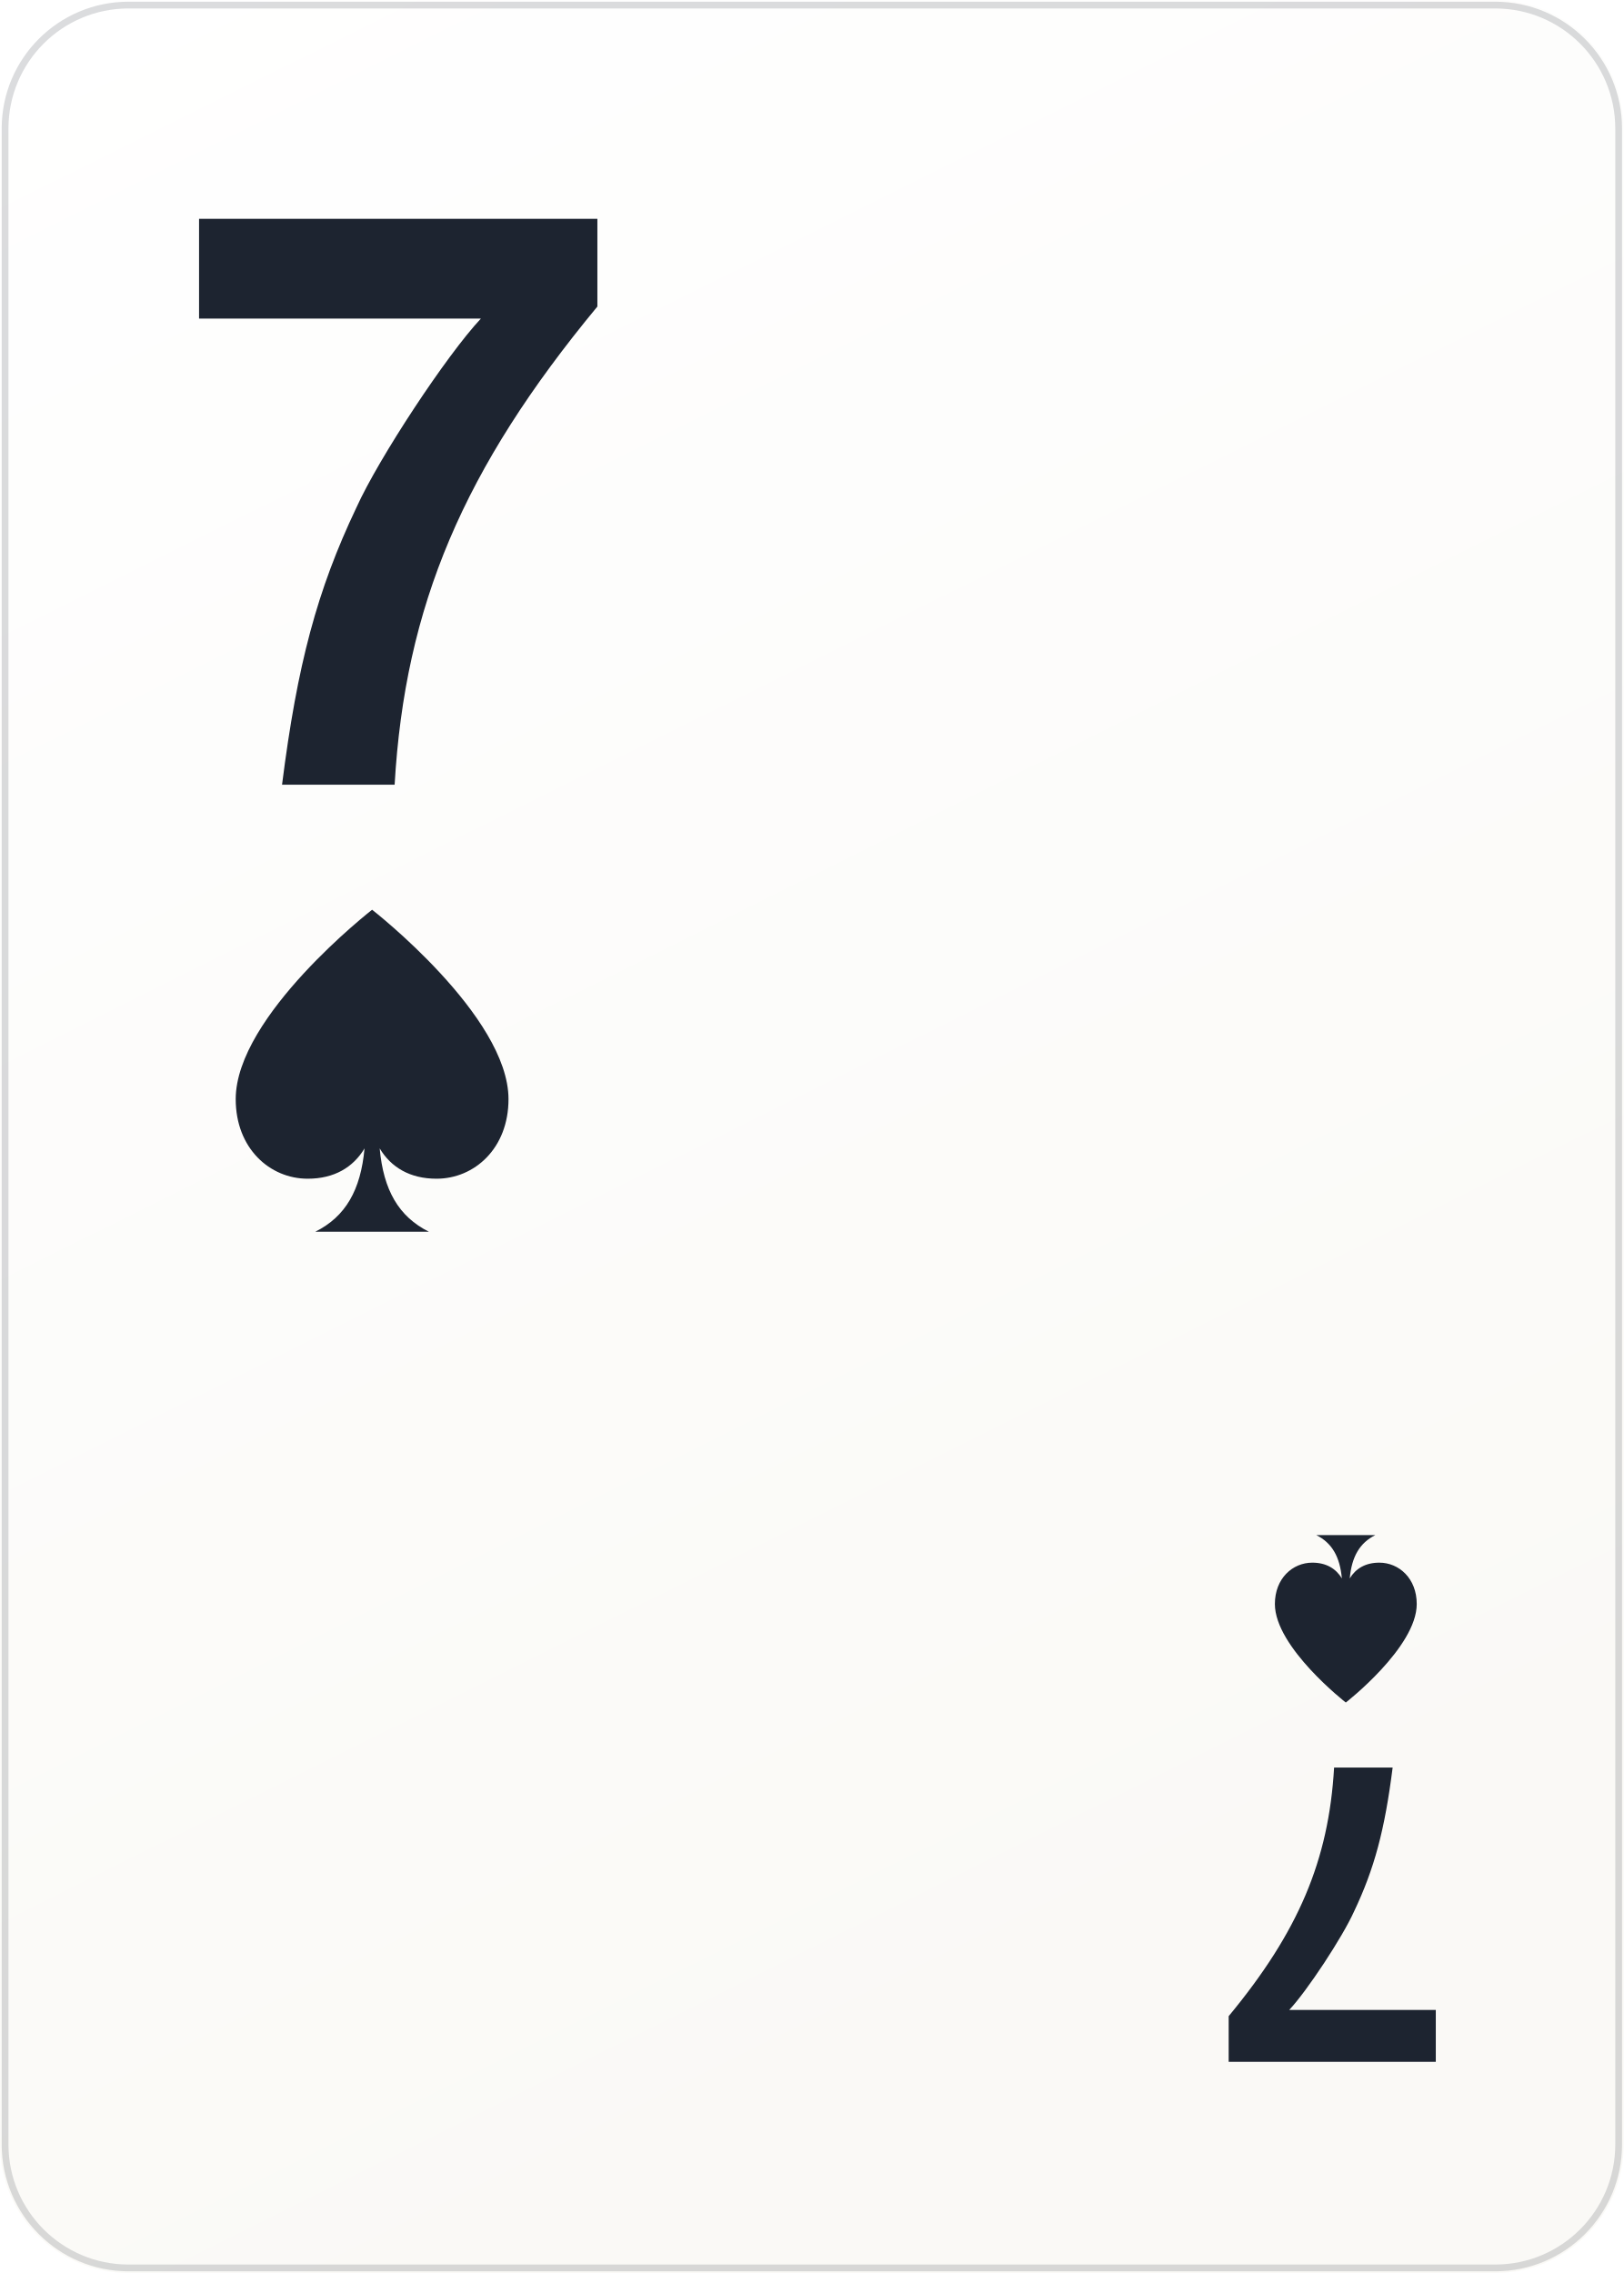
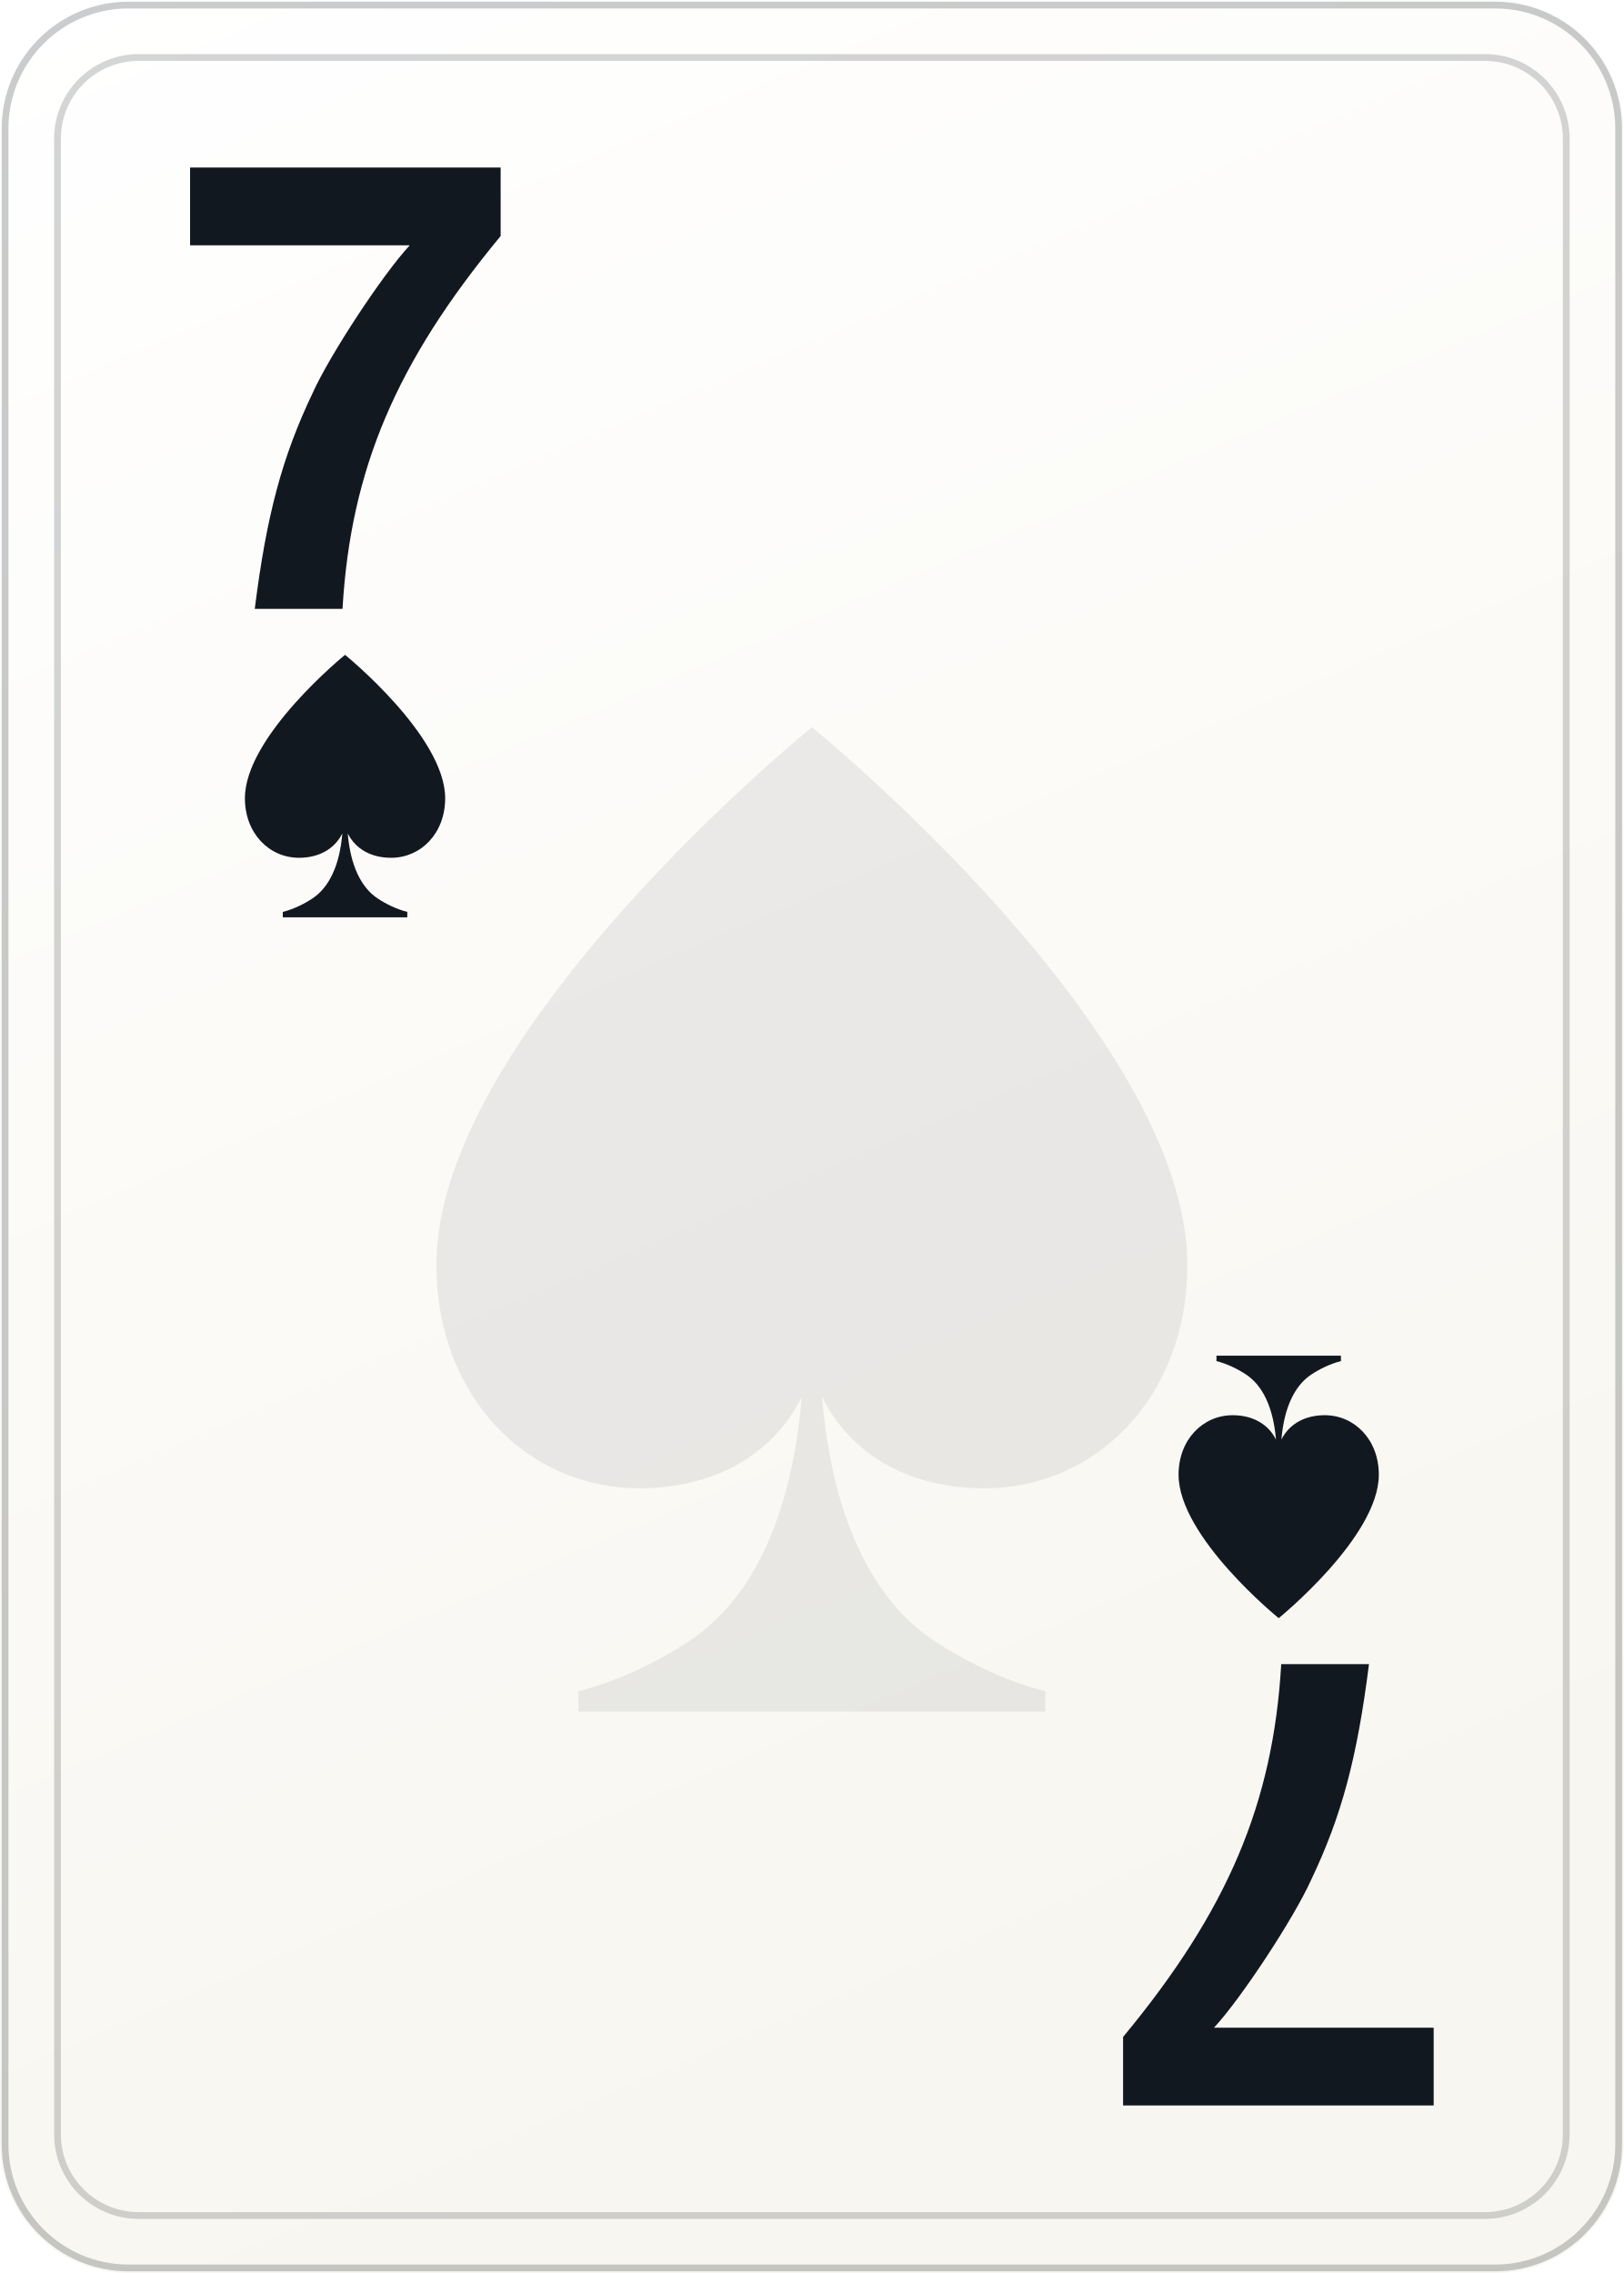
<svg xmlns="http://www.w3.org/2000/svg" viewBox="0 0 240 336" width="240" height="336">
  <defs>
-     <linearGradient id="g" x1="0" y1="0" x2=".35" y2="1">
+     <linearGradient id="g" x1="0" y1="0" x2=".3" y2="1">
      <stop offset="0" stop-color="#ffffff" />
-       <stop offset="1" stop-color="#faf9f6" />
+       <stop offset="1" stop-color="#f8f6f0" />
    </linearGradient>
    <clipPath id="c">
      <rect width="240" height="336" rx="19" />
    </clipPath>
  </defs>
  <g clip-path="url(#c)">
    <rect width="240" height="336" fill="url(#g)" />
-     <g transform="translate(26 30)">
-       <text x="0" y="86" font-family="'Helvetica Neue', Helvetica, Arial, sans-serif" font-size="118" font-weight="700" letter-spacing="-3" fill="#1d2430">7</text>
-       <g transform="translate(1 100) scale(.56)" fill="#1d2430">
-         <path d="M50 8C50 8 14 36 14 58c0 13 9 21 19 21 7 0 12-3 15-8-1 11-5 18-13 22h30c-8-4-12-11-13-22 3 5 8 8 15 8 10 0 19-8 19-21C86 36 50 8 50 8z" />
+     <rect x="8.5" y="8.5" width="223" height="319" rx="12" fill="none" stroke="#12181f" stroke-opacity=".18" />
+     <g transform="translate(45 97) scale(1.50)" fill="#12181f" fill-opacity="0.075">
+       <path d="M50 7C50 7 13 37 13 60c0 13 9 22 20 22 7 0 13-3 16-9-1 12-5 20-11 24-3 2-7 4-11 5v2h46v-2c-4-1-8-3-11-5-6-4-10-12-11-24 3 6 9 9 16 9 11 0 20-9 20-22C87 37 50 7 50 7z" />
+     </g>
+     <g transform="translate(20 22)">
+       <text x="31" y="68" text-anchor="middle" font-family="'Helvetica Neue', Helvetica, Arial, sans-serif" font-size="92" font-weight="700" letter-spacing="-2" fill="#12181f">7</text>
+       <g transform="translate(11 72) scale(.40)" fill="#12181f">
+         <path d="M50 7C50 7 13 37 13 60c0 13 9 22 20 22 7 0 13-3 16-9-1 12-5 20-11 24-3 2-7 4-11 5v2h46v-2c-4-1-8-3-11-5-6-4-10-12-11-24 3 6 9 9 16 9 11 0 20-9 20-22C87 37 50 7 50 7z" />
      </g>
    </g>
-     <g transform="translate(214 306) rotate(180) scale(.52)">
-       <text x="0" y="86" font-family="'Helvetica Neue', Helvetica, Arial, sans-serif" font-size="118" font-weight="700" letter-spacing="-3" fill="#1d2430">7</text>
-       <g transform="translate(1 100) scale(.56)" fill="#1d2430">
-         <path d="M50 8C50 8 14 36 14 58c0 13 9 21 19 21 7 0 12-3 15-8-1 11-5 18-13 22h30c-8-4-12-11-13-22 3 5 8 8 15 8 10 0 19-8 19-21C86 36 50 8 50 8z" />
+     <g transform="translate(220 314) rotate(180)">
+       <text x="31" y="68" text-anchor="middle" font-family="'Helvetica Neue', Helvetica, Arial, sans-serif" font-size="92" font-weight="700" letter-spacing="-2" fill="#12181f">7</text>
+       <g transform="translate(11 72) scale(.40)" fill="#12181f">
+         <path d="M50 7C50 7 13 37 13 60c0 13 9 22 20 22 7 0 13-3 16-9-1 12-5 20-11 24-3 2-7 4-11 5v2h46v-2c-4-1-8-3-11-5-6-4-10-12-11-24 3 6 9 9 16 9 11 0 20-9 20-22C87 37 50 7 50 7z" />
      </g>
    </g>
  </g>
-   <rect x=".75" y=".75" width="238.5" height="334.5" rx="18.25" fill="none" stroke="#1d2430" stroke-opacity=".16" />
+   <rect x=".75" y=".75" width="238.5" height="334.5" rx="18.25" fill="none" stroke="#12181f" stroke-opacity=".22" />
</svg>
